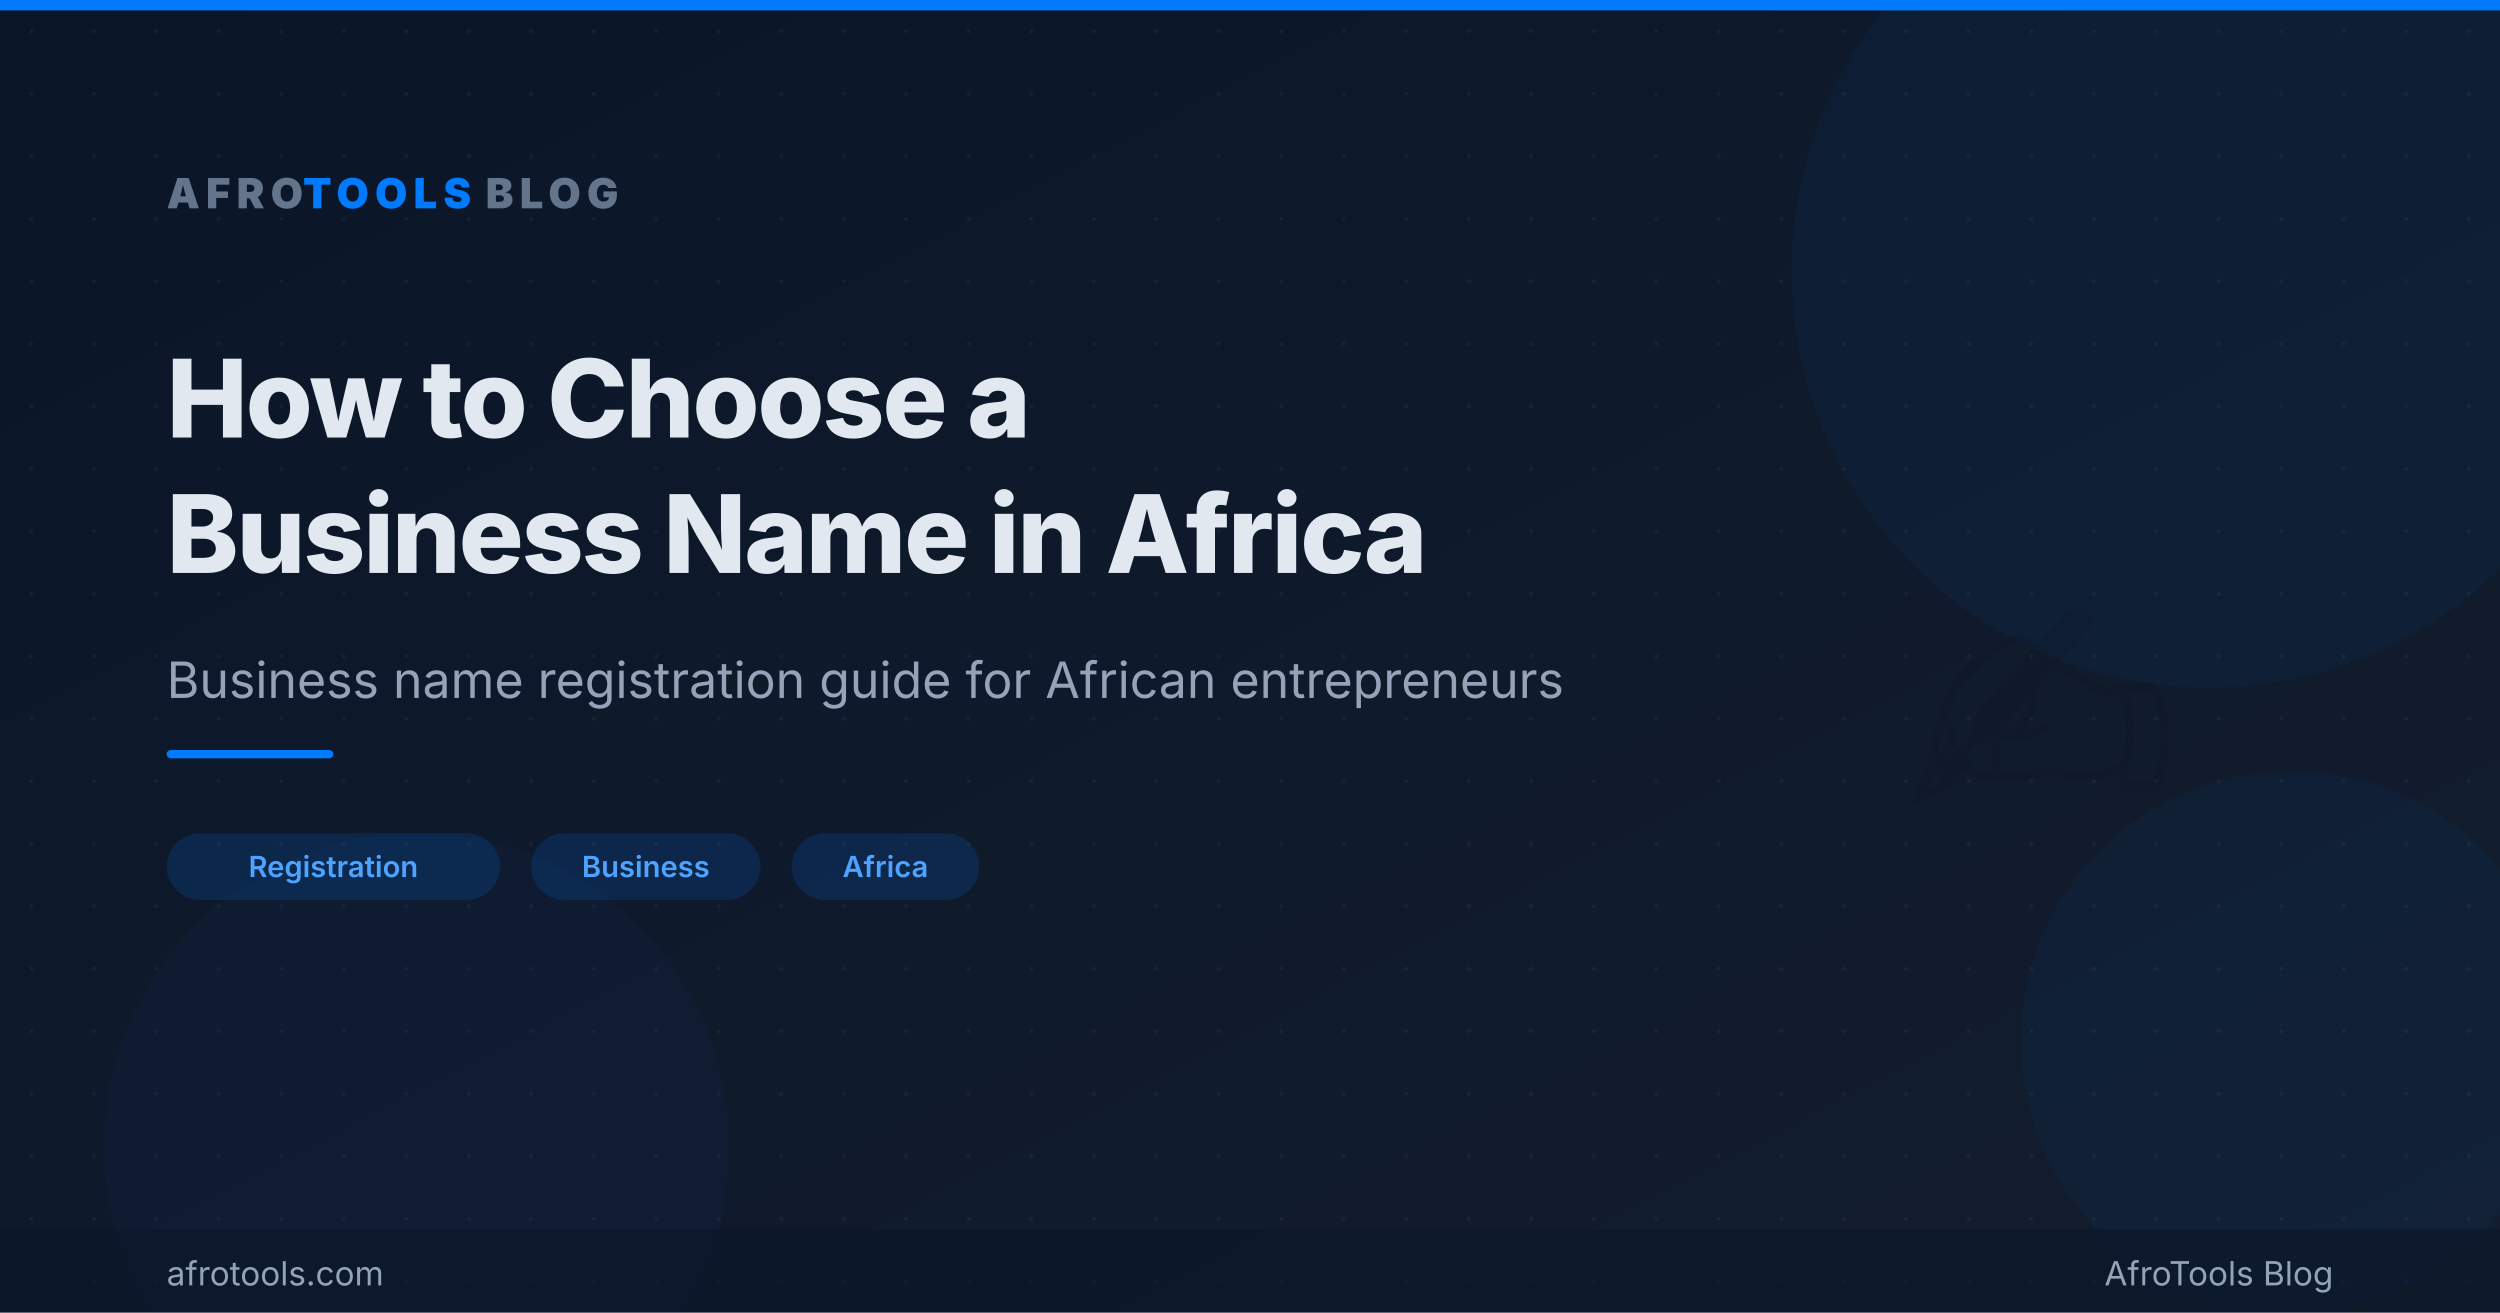
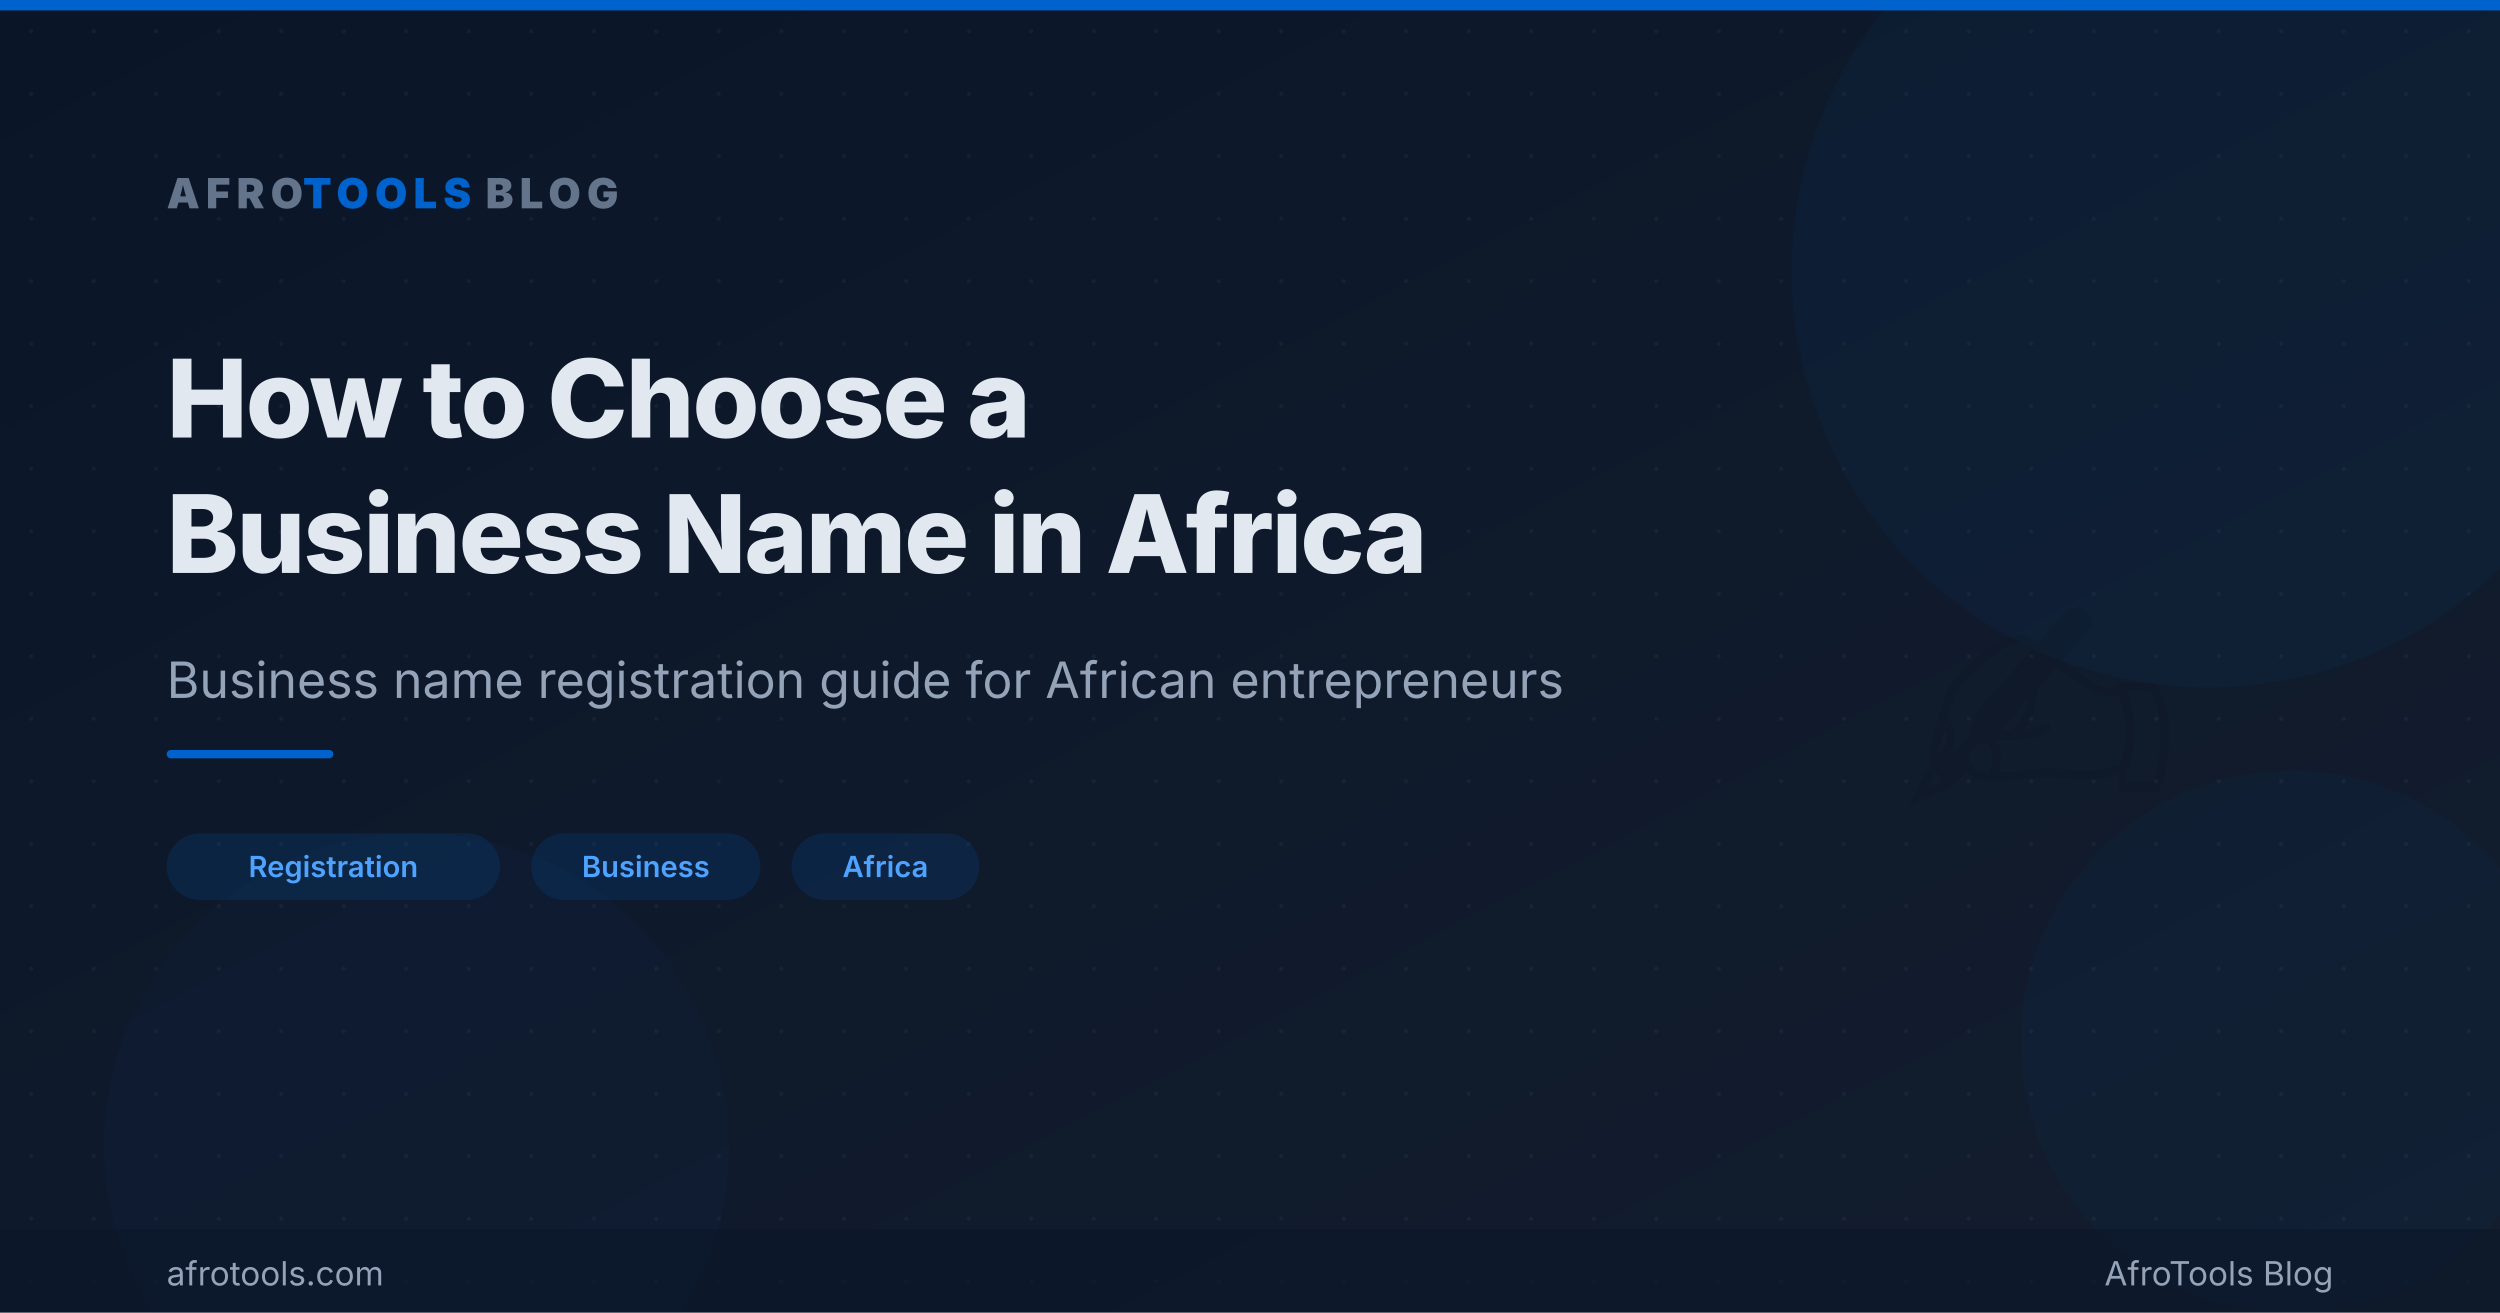
<svg xmlns="http://www.w3.org/2000/svg" width="1200" height="630" viewBox="0 0 1200 630">
  <defs>
    <linearGradient id="bg" x1="0%" y1="0%" x2="100%" y2="100%">
      <stop offset="0%" stop-color="#0A1628" />
      <stop offset="100%" stop-color="#131D2E" />
    </linearGradient>
    <pattern id="dots" width="30" height="30" patternUnits="userSpaceOnUse">
      <circle cx="15" cy="15" r="1" fill="#94A3B8" opacity="0.07" />
    </pattern>
  </defs>
  <rect width="1200" height="630" fill="url(#bg)" />
  <rect width="1200" height="630" fill="url(#dots)" />
-   <rect y="0" width="1200" height="5" fill="#007AFF" />
-   <circle cx="1060" cy="130" r="200" fill="#007AFF" opacity="0.05" />
-   <circle cx="1100" cy="500" r="130" fill="#007AFF" opacity="0.04" />
-   <circle cx="200" cy="550" r="150" fill="#007AFF" opacity="0.03" />
+   <rect y="0" width="1200" height="5" fill="#0062CC" />
+   <circle cx="1060" cy="130" r="200" fill="#0062CC" opacity="0.05" />
+   <circle cx="1100" cy="500" r="130" fill="#0062CC" opacity="0.04" />
+   <circle cx="200" cy="550" r="150" fill="#0062CC" opacity="0.03" />
  <text x="980" y="400" font-size="160" text-anchor="middle" opacity="0.08">✍</text>
-   <text x="80" y="100" font-family="system-ui,-apple-system,sans-serif" font-size="20" font-weight="900" letter-spacing="3" fill="#64748B">AFRO<tspan fill="#007AFF">TOOLS</tspan> BLOG</text>
+   <text x="80" y="100" font-family="system-ui,-apple-system,sans-serif" font-size="20" font-weight="900" letter-spacing="3" fill="#64748B">AFRO<tspan fill="#0062CC">TOOLS</tspan> BLOG</text>
  <text x="80" y="210" font-family="system-ui,-apple-system,sans-serif" font-size="52" font-weight="800" fill="#E2E8F0" letter-spacing="-1">How to Choose a</text>
  <text x="80" y="275" font-family="system-ui,-apple-system,sans-serif" font-size="52" font-weight="800" fill="#E2E8F0" letter-spacing="-1">Business Name in Africa</text>
  <text x="80" y="335" font-family="system-ui,-apple-system,sans-serif" font-size="24" fill="#94A3B8">Business name registration guide for African entrepreneurs</text>
-   <rect x="80" y="360" width="80" height="4" rx="2" fill="#007AFF" />
-   <rect x="80" y="400" width="160" height="32" rx="16" fill="#007AFF" opacity="0.15" />
+   <rect x="80" y="360" width="80" height="4" rx="2" fill="#0062CC" />
+   <rect x="80" y="400" width="160" height="32" rx="16" fill="#0062CC" opacity="0.15" />
  <text x="160" y="421" font-family="system-ui,-apple-system,sans-serif" font-size="14" font-weight="600" fill="#4DA3FF" text-anchor="middle">Registration</text>
-   <rect x="255" y="400" width="110" height="32" rx="16" fill="#007AFF" opacity="0.15" />
+   <rect x="255" y="400" width="110" height="32" rx="16" fill="#0062CC" opacity="0.15" />
  <text x="310" y="421" font-family="system-ui,-apple-system,sans-serif" font-size="14" font-weight="600" fill="#4DA3FF" text-anchor="middle">Business</text>
-   <rect x="380" y="400" width="90" height="32" rx="16" fill="#007AFF" opacity="0.15" />
+   <rect x="380" y="400" width="90" height="32" rx="16" fill="#0062CC" opacity="0.15" />
  <text x="425" y="421" font-family="system-ui,-apple-system,sans-serif" font-size="14" font-weight="600" fill="#4DA3FF" text-anchor="middle">Africa</text>
  <rect y="590" width="1200" height="40" fill="#0A1628" opacity="0.6" />
  <text x="80" y="617" font-family="system-ui,-apple-system,sans-serif" font-size="16" fill="#94A3B8">afrotools.com</text>
  <text x="1120" y="617" font-family="system-ui,-apple-system,sans-serif" font-size="16" fill="#94A3B8" text-anchor="end">AfroTools Blog</text>
</svg>
